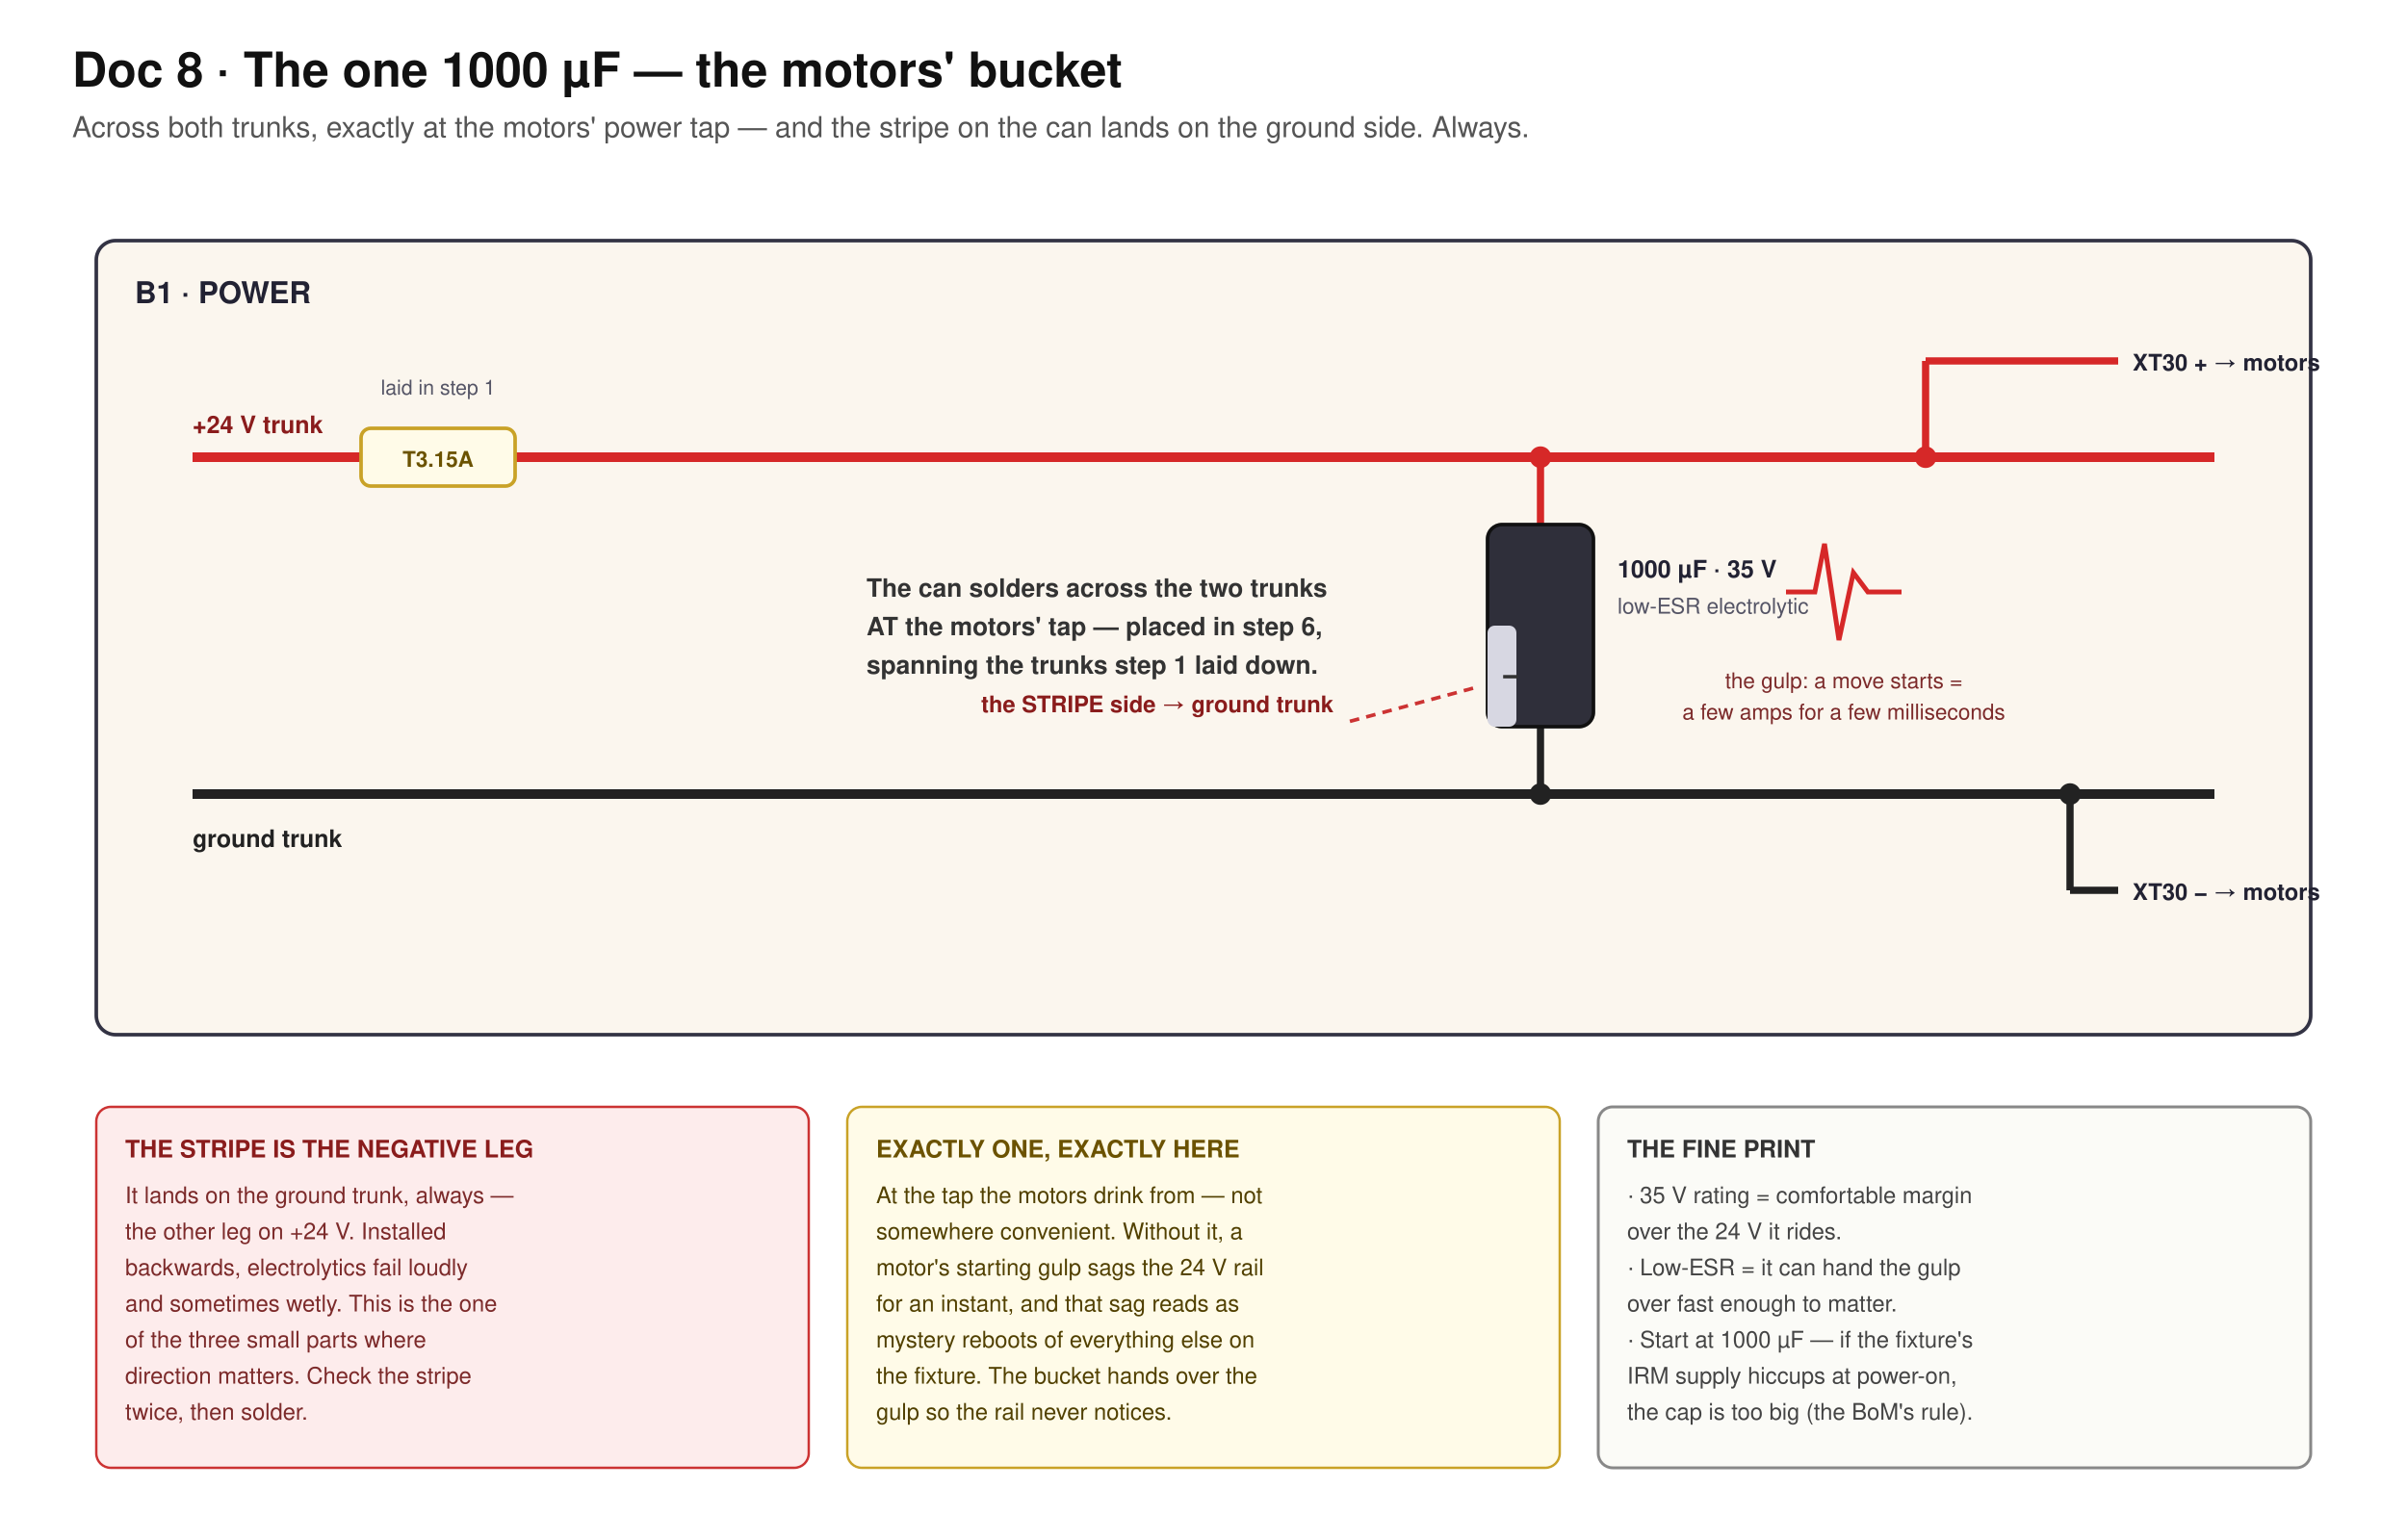
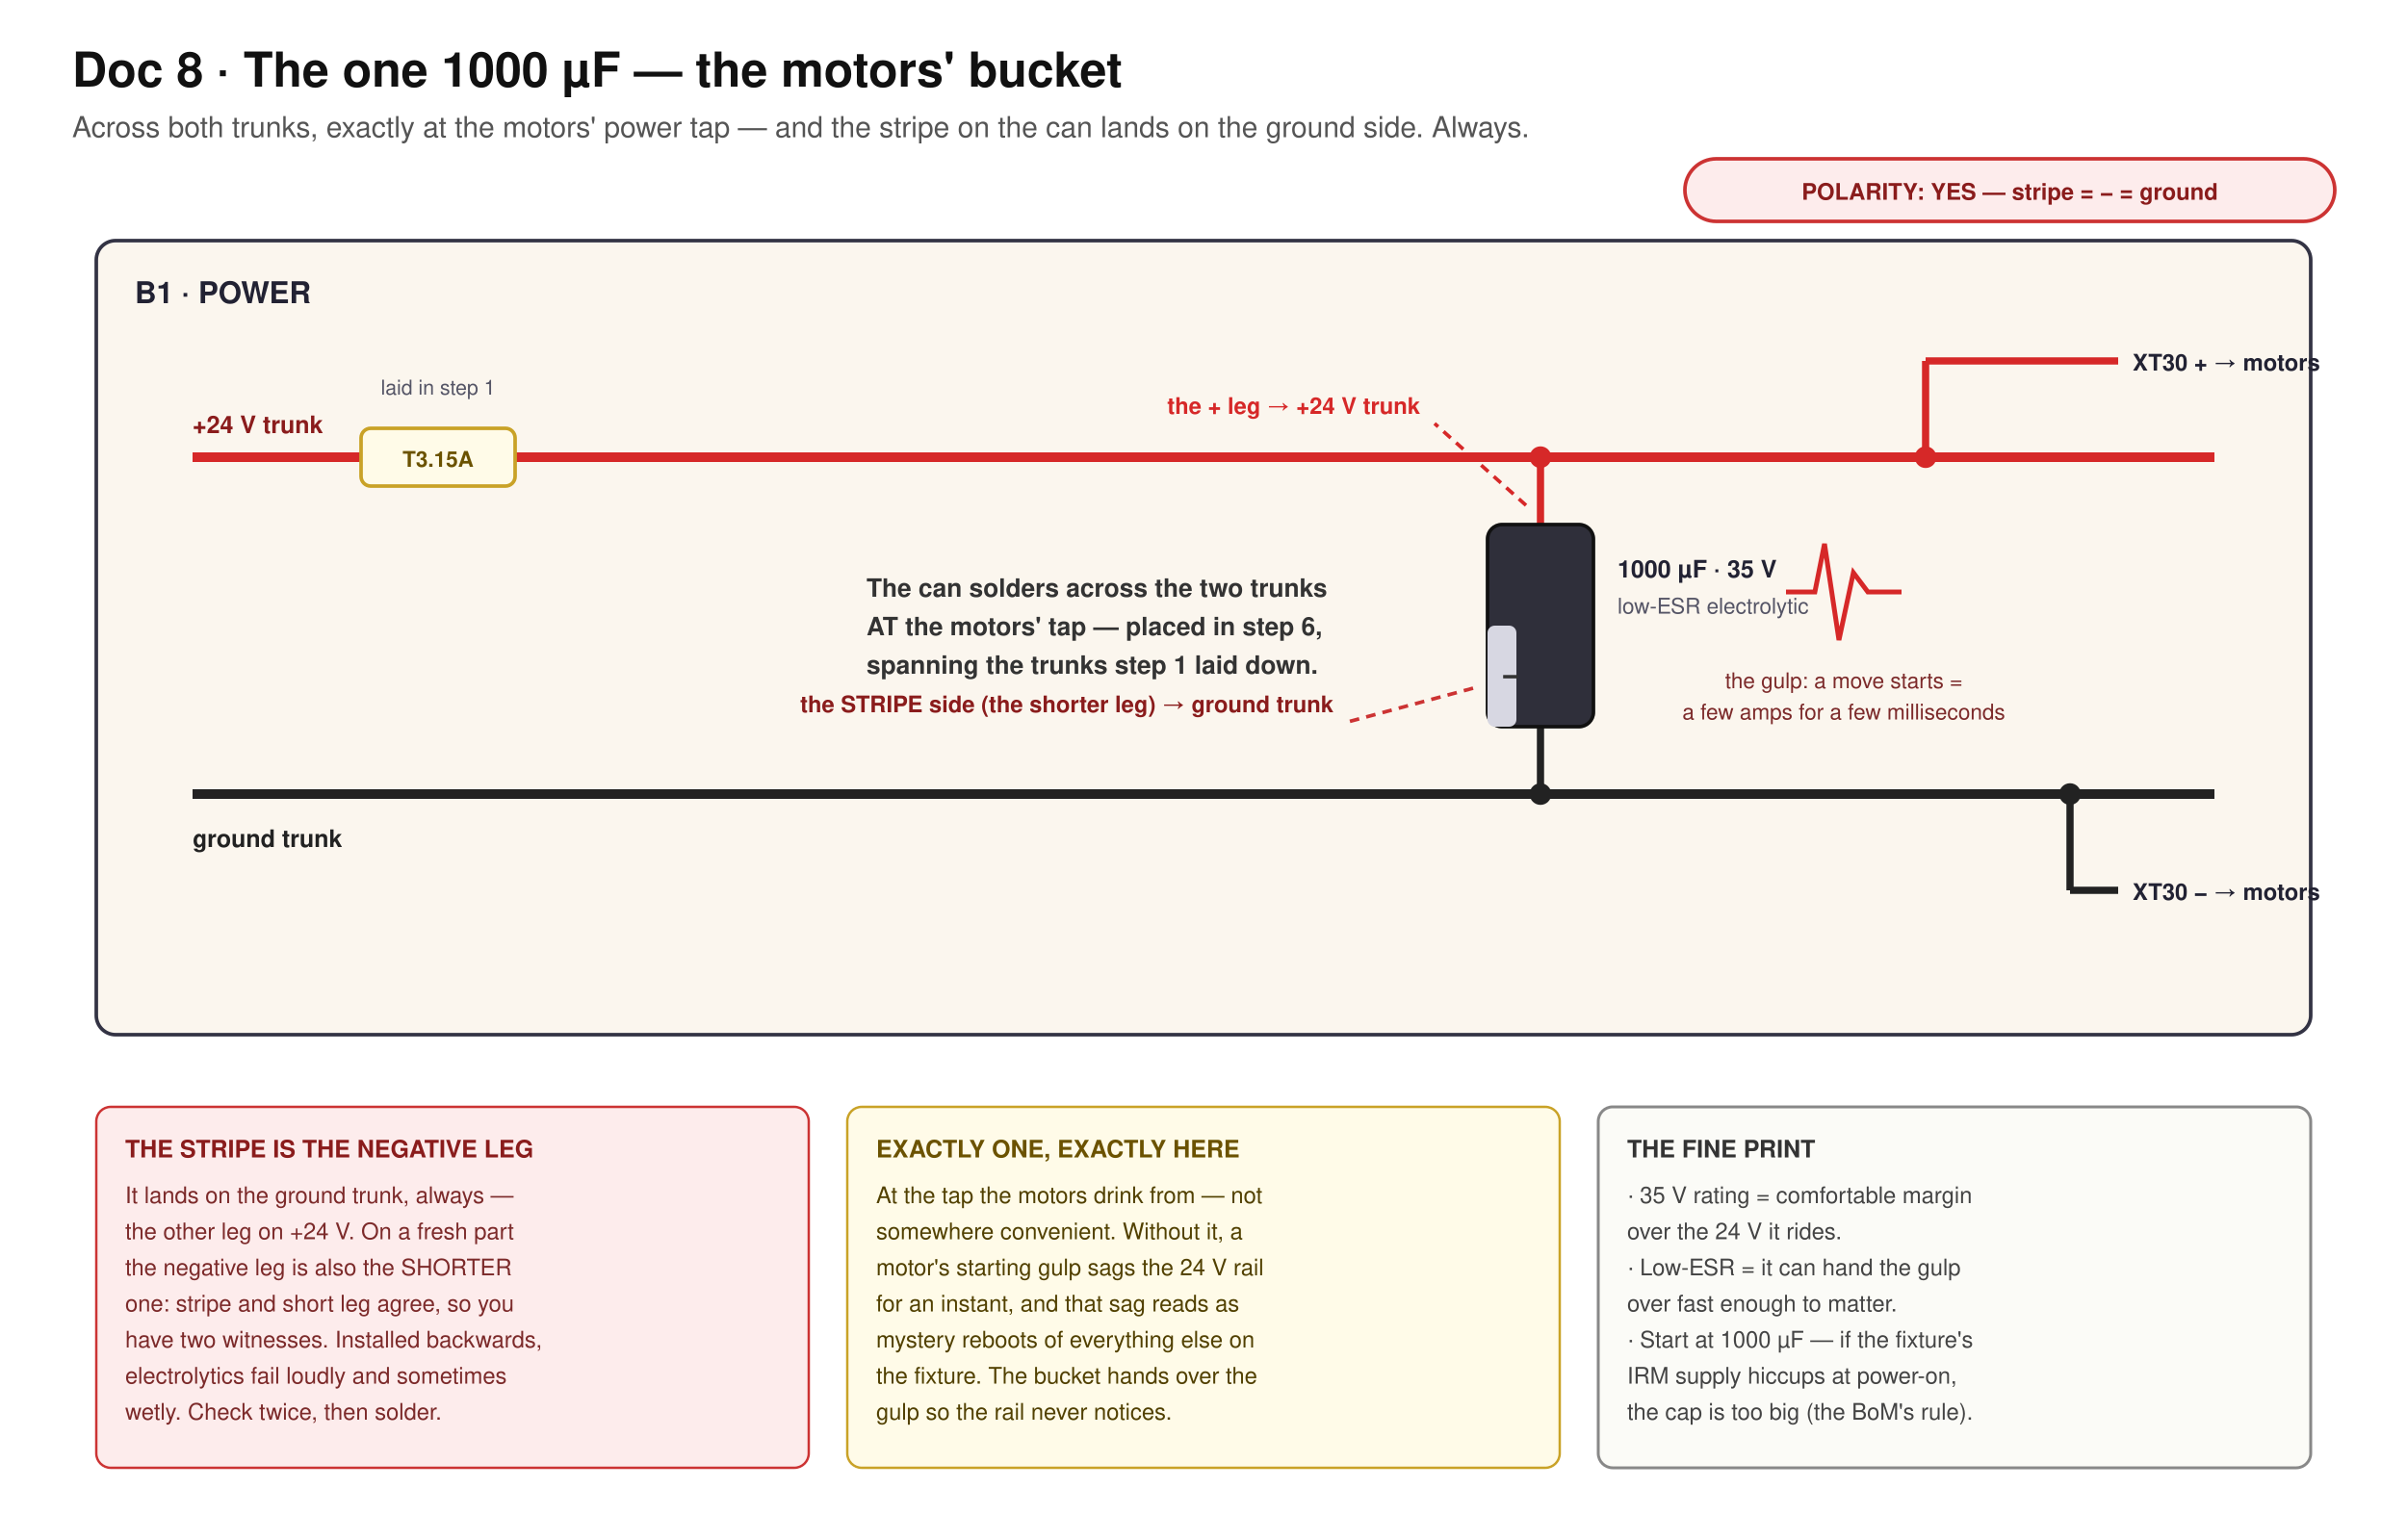
<svg xmlns="http://www.w3.org/2000/svg" viewBox="0 0 1000 640" font-family="Helvetica, Arial, sans-serif">
  <rect x="0" y="0" width="1000" height="640" fill="#ffffff" />
  <text x="30" y="36" font-size="20" font-weight="bold" fill="#111">Doc 8 · The one 1000 µF — the motors' bucket</text>
  <text x="30" y="57" font-size="12" fill="#555">Across both trunks, exactly at the motors' power tap — and the stripe on the can lands on the ground side. Always.</text>
+   <rect x="700" y="66" width="270" height="26" fill="#fdecec" stroke="#c33" stroke-width="1.5" rx="13" />
+   <text x="835" y="83" font-size="9.5" font-weight="bold" text-anchor="middle" fill="#8a1c1c">POLARITY: YES — stripe = − = ground</text>
  <rect x="40" y="100" width="920" height="330" fill="#fbf6ee" stroke="#334" stroke-width="1.5" rx="8" />
  <text x="56" y="126" font-size="12.5" font-weight="bold" fill="#223">B1 · POWER</text>
  <line x1="80" y1="190" x2="920" y2="190" stroke="#d62828" stroke-width="4" />
  <text x="80" y="180" font-size="10" font-weight="bold" fill="#8a1c1c">+24 V trunk</text>
  <rect x="150" y="178" width="64" height="24" fill="#fffbe8" stroke="#c9a227" stroke-width="1.5" rx="4" />
  <text x="182" y="194" font-size="9" font-weight="bold" text-anchor="middle" fill="#6b5200">T3.15A</text>
  <text x="182" y="164" font-size="8.5" text-anchor="middle" fill="#556">laid in step 1</text>
  <line x1="80" y1="330" x2="920" y2="330" stroke="#222" stroke-width="4" />
  <text x="80" y="352" font-size="10" font-weight="bold" fill="#222">ground trunk</text>
  <g>
    <line x1="640" y1="190" x2="640" y2="218" stroke="#d62828" stroke-width="3" />
    <line x1="640" y1="302" x2="640" y2="330" stroke="#222" stroke-width="3" />
    <rect x="618" y="218" width="44" height="84" fill="#2f2f3a" stroke="#111" stroke-width="1.5" rx="6" />
    <rect x="618" y="260" width="12" height="42" fill="#d7d7e2" rx="3" />
    <text x="624" y="284" font-size="12" font-weight="bold" fill="#333">−</text>
    <text x="672" y="240" font-size="10" font-weight="bold" fill="#223">1000 µF · 35 V</text>
    <text x="672" y="255" font-size="9" fill="#556">low-ESR electrolytic</text>
    <circle cx="640" cy="190" r="4.5" fill="#d62828" />
    <circle cx="640" cy="330" r="4.5" fill="#222" />
  </g>
+   <line x1="634" y1="210" x2="596" y2="176" stroke="#d62828" stroke-width="1.5" stroke-dasharray="4 3" />
+   <text x="590" y="172" font-size="9.5" font-weight="bold" text-anchor="end" fill="#d62828">the + leg → +24 V trunk</text>
  <line x1="612" y1="286" x2="560" y2="300" stroke="#c33" stroke-width="1.5" stroke-dasharray="4 3" />
-   <text x="554" y="296" font-size="9.5" font-weight="bold" text-anchor="end" fill="#8a1c1c">the STRIPE side → ground trunk</text>
+   <text x="554" y="296" font-size="9.5" font-weight="bold" text-anchor="end" fill="#8a1c1c">the STRIPE side (the shorter leg) → ground trunk</text>
  <g stroke-width="3">
    <line x1="800" y1="190" x2="800" y2="150" stroke="#d62828" />
    <line x1="800" y1="150" x2="880" y2="150" stroke="#d62828" />
    <line x1="860" y1="330" x2="860" y2="370" stroke="#222" />
    <line x1="860" y1="370" x2="880" y2="370" stroke="#222" />
  </g>
  <g fill="#223" font-size="9.5" font-weight="bold">
    <text x="886" y="154">XT30 + → motors</text>
    <text x="886" y="374">XT30 − → motors</text>
  </g>
  <circle cx="800" cy="190" r="4.5" fill="#d62828" />
  <circle cx="860" cy="330" r="4.5" fill="#222" />
  <g stroke="#d62828" stroke-width="2" fill="none">
    <polyline points="742,246 754,246 758,226 764,266 770,238 776,246 790,246" />
  </g>
  <text x="766" y="286" font-size="9" text-anchor="middle" fill="#7c2a2a">the gulp: a move starts =</text>
  <text x="766" y="299" font-size="9" text-anchor="middle" fill="#7c2a2a">a few amps for a few milliseconds</text>
  <text x="360" y="248" font-size="10.5" font-weight="bold" fill="#333">The can solders across the two trunks</text>
  <text x="360" y="264" font-size="10.5" font-weight="bold" fill="#333">AT the motors' tap — placed in step 6,</text>
  <text x="360" y="280" font-size="10.5" font-weight="bold" fill="#333">spanning the trunks step 1 laid down.</text>
  <rect x="40" y="460" width="296" height="150" fill="#fdecec" stroke="#c33" rx="6" />
  <text x="52" y="481" font-size="10" font-weight="bold" fill="#8a1c1c">THE STRIPE IS THE NEGATIVE LEG</text>
  <g font-size="9.5" fill="#7c2a2a">
    <text x="52" y="500">It lands on the ground trunk, always —</text>
-     <text x="52" y="515">the other leg on +24 V. Installed</text>
-     <text x="52" y="530">backwards, electrolytics fail loudly</text>
-     <text x="52" y="545">and sometimes wetly. This is the one</text>
-     <text x="52" y="560">of the three small parts where</text>
-     <text x="52" y="575">direction matters. Check the stripe</text>
-     <text x="52" y="590">twice, then solder.</text>
+     <text x="52" y="515">the other leg on +24 V. On a fresh part</text>
+     <text x="52" y="530">the negative leg is also the SHORTER</text>
+     <text x="52" y="545">one: stripe and short leg agree, so you</text>
+     <text x="52" y="560">have two witnesses. Installed backwards,</text>
+     <text x="52" y="575">electrolytics fail loudly and sometimes</text>
+     <text x="52" y="590">wetly. Check twice, then solder.</text>
  </g>
  <rect x="352" y="460" width="296" height="150" fill="#fffbe8" stroke="#c9a227" rx="6" />
  <text x="364" y="481" font-size="10" font-weight="bold" fill="#6b5200">EXACTLY ONE, EXACTLY HERE</text>
  <g font-size="9.5" fill="#514000">
    <text x="364" y="500">At the tap the motors drink from — not</text>
    <text x="364" y="515">somewhere convenient. Without it, a</text>
    <text x="364" y="530">motor's starting gulp sags the 24 V rail</text>
    <text x="364" y="545">for an instant, and that sag reads as</text>
    <text x="364" y="560">mystery reboots of everything else on</text>
    <text x="364" y="575">the fixture. The bucket hands over the</text>
    <text x="364" y="590">gulp so the rail never notices.</text>
  </g>
  <rect x="664" y="460" width="296" height="150" fill="#fbfbf7" stroke="#888" stroke-width="1.2" rx="6" />
  <text x="676" y="481" font-size="10" font-weight="bold" fill="#333">THE FINE PRINT</text>
  <g font-size="9.5" fill="#444">
    <text x="676" y="500">· 35 V rating = comfortable margin</text>
    <text x="676" y="515">  over the 24 V it rides.</text>
    <text x="676" y="530">· Low-ESR = it can hand the gulp</text>
    <text x="676" y="545">  over fast enough to matter.</text>
    <text x="676" y="560">· Start at 1000 µF — if the fixture's</text>
    <text x="676" y="575">  IRM supply hiccups at power-on,</text>
    <text x="676" y="590">  the cap is too big (the BoM's rule).</text>
  </g>
</svg>
